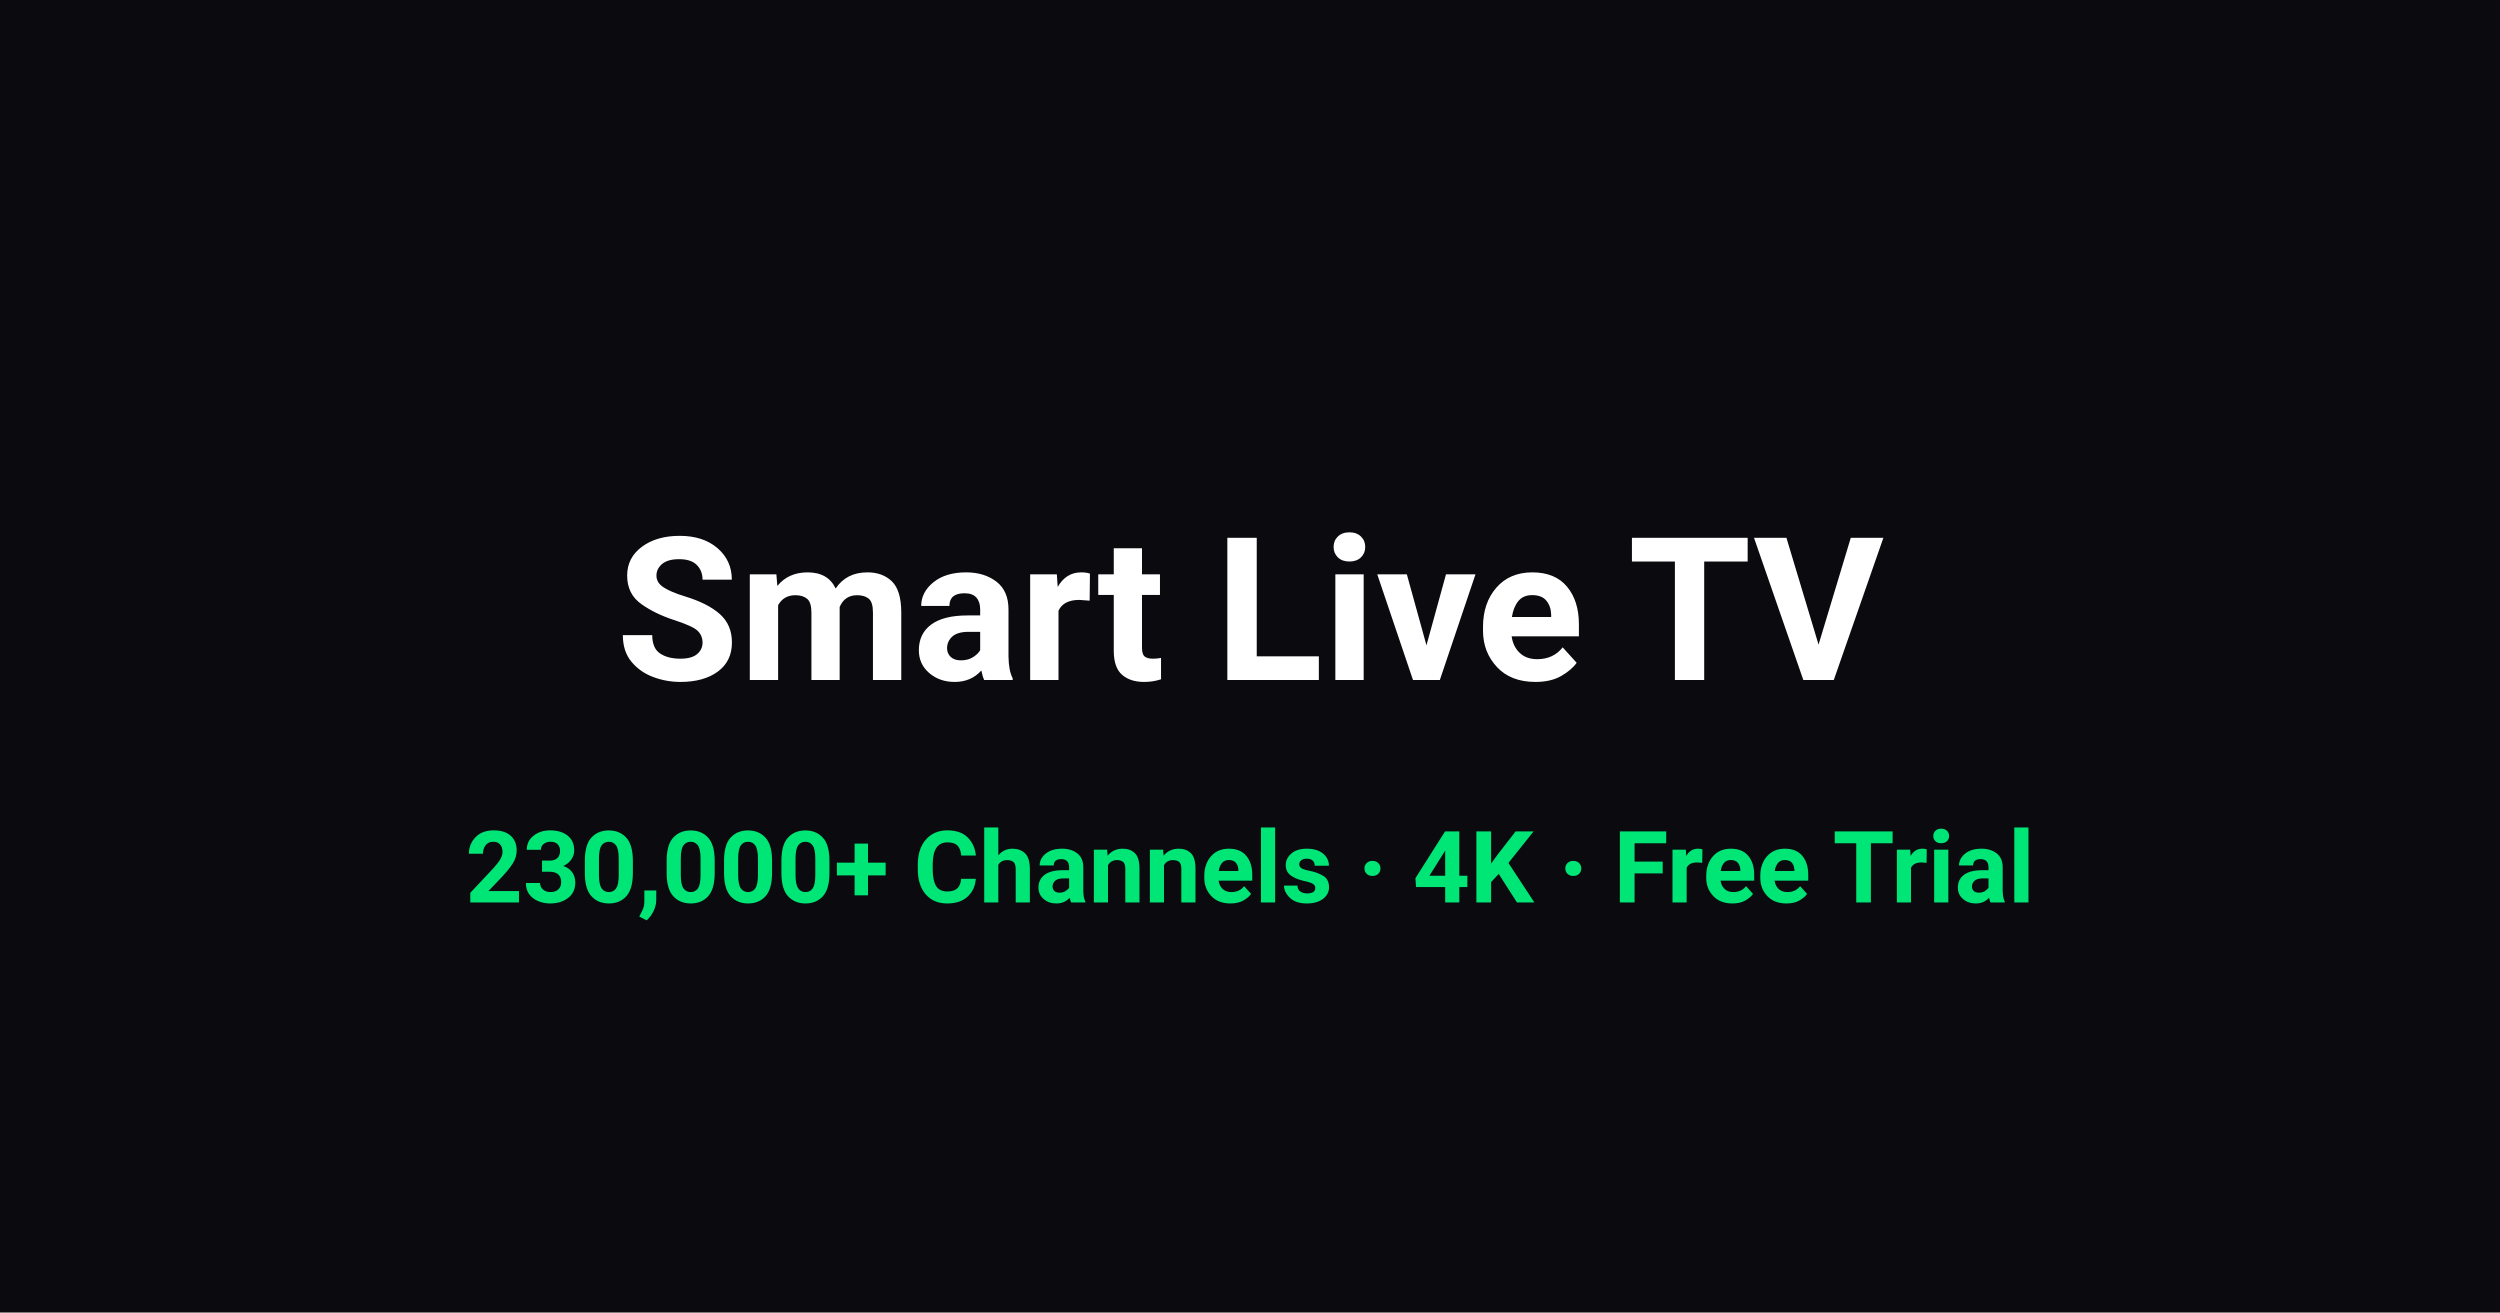
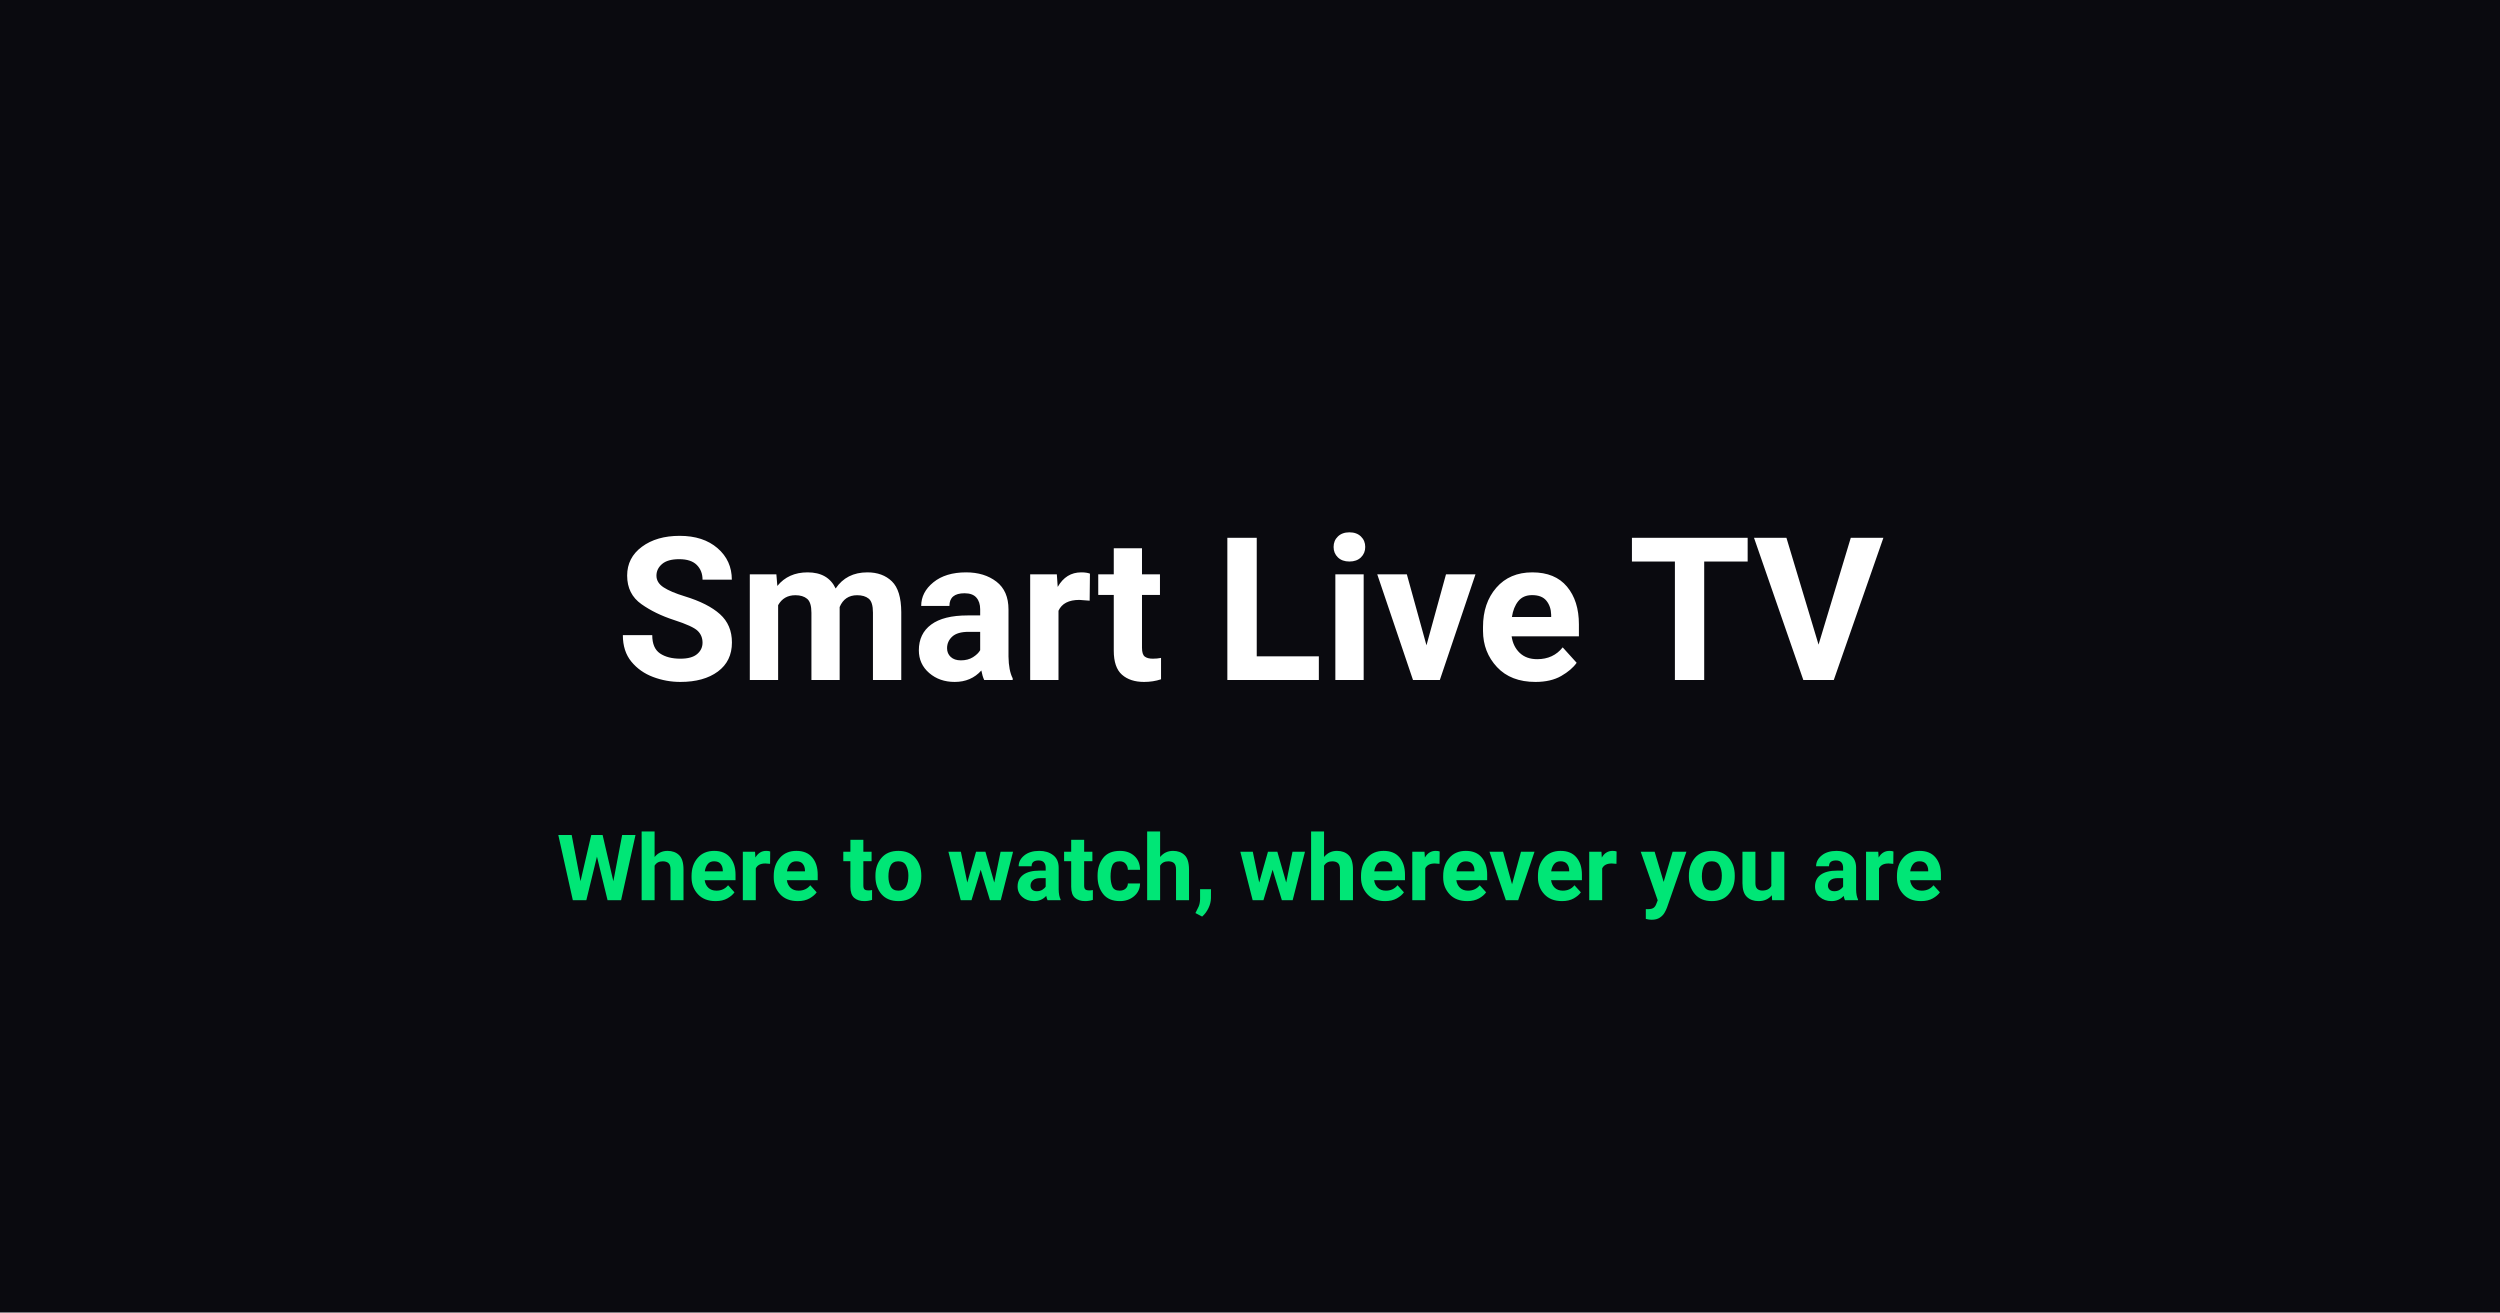
<svg xmlns="http://www.w3.org/2000/svg" width="1200" height="630" viewBox="0 0 1200 630">
  <rect width="1200" height="630" fill="#0a0a0f" />
  <text x="600" y="300" font-family="-apple-system, BlinkMacSystemFont, 'Segoe UI', Roboto, Helvetica, Arial, sans-serif" font-size="96" font-weight="bold" fill="#ffffff" text-anchor="middle" dominant-baseline="middle">Smart Live TV</text>
-   <text x="600" y="420" font-family="-apple-system, BlinkMacSystemFont, 'Segoe UI', Roboto, Helvetica, Arial, sans-serif" font-size="48" font-weight="600" fill="#00e676" text-anchor="middle" dominant-baseline="middle">230,000+ Channels · 4K · Free Trial</text>
+   <text x="600" y="420" font-family="-apple-system, BlinkMacSystemFont, 'Segoe UI', Roboto, Helvetica, Arial, sans-serif" font-size="44" font-weight="600" fill="#00e676" text-anchor="middle" dominant-baseline="middle">Where to watch, wherever you are</text>
</svg>
